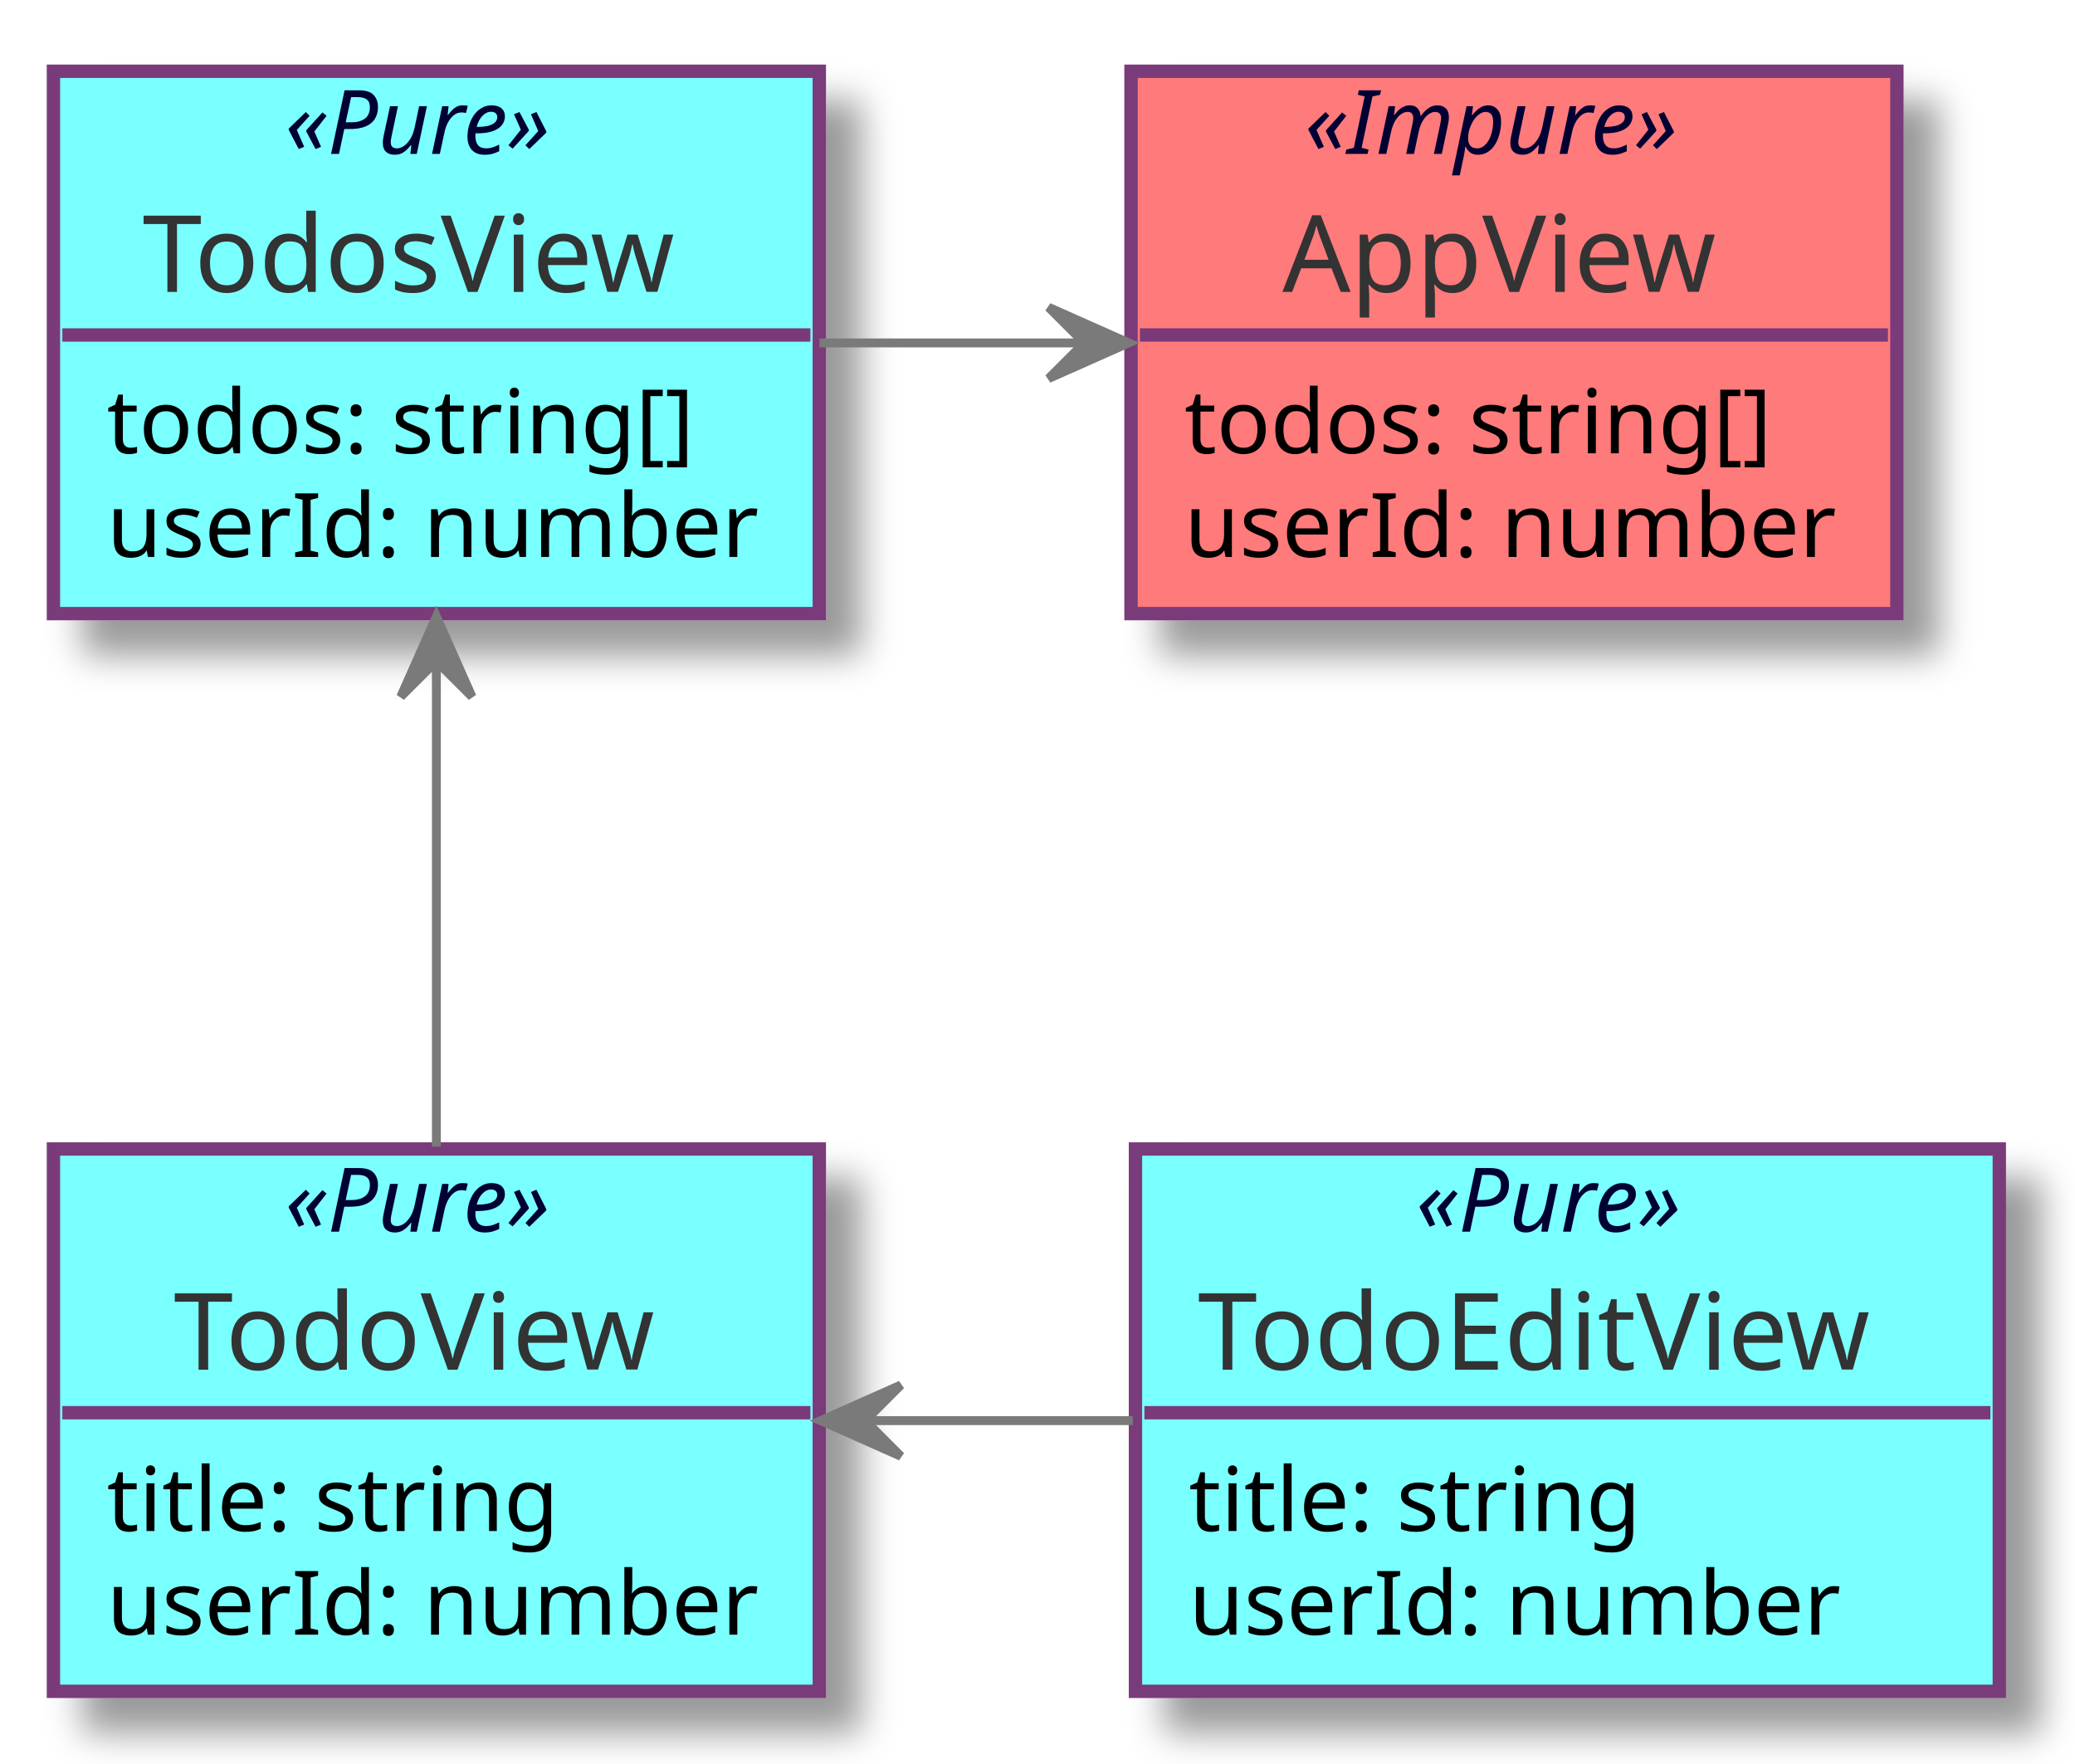
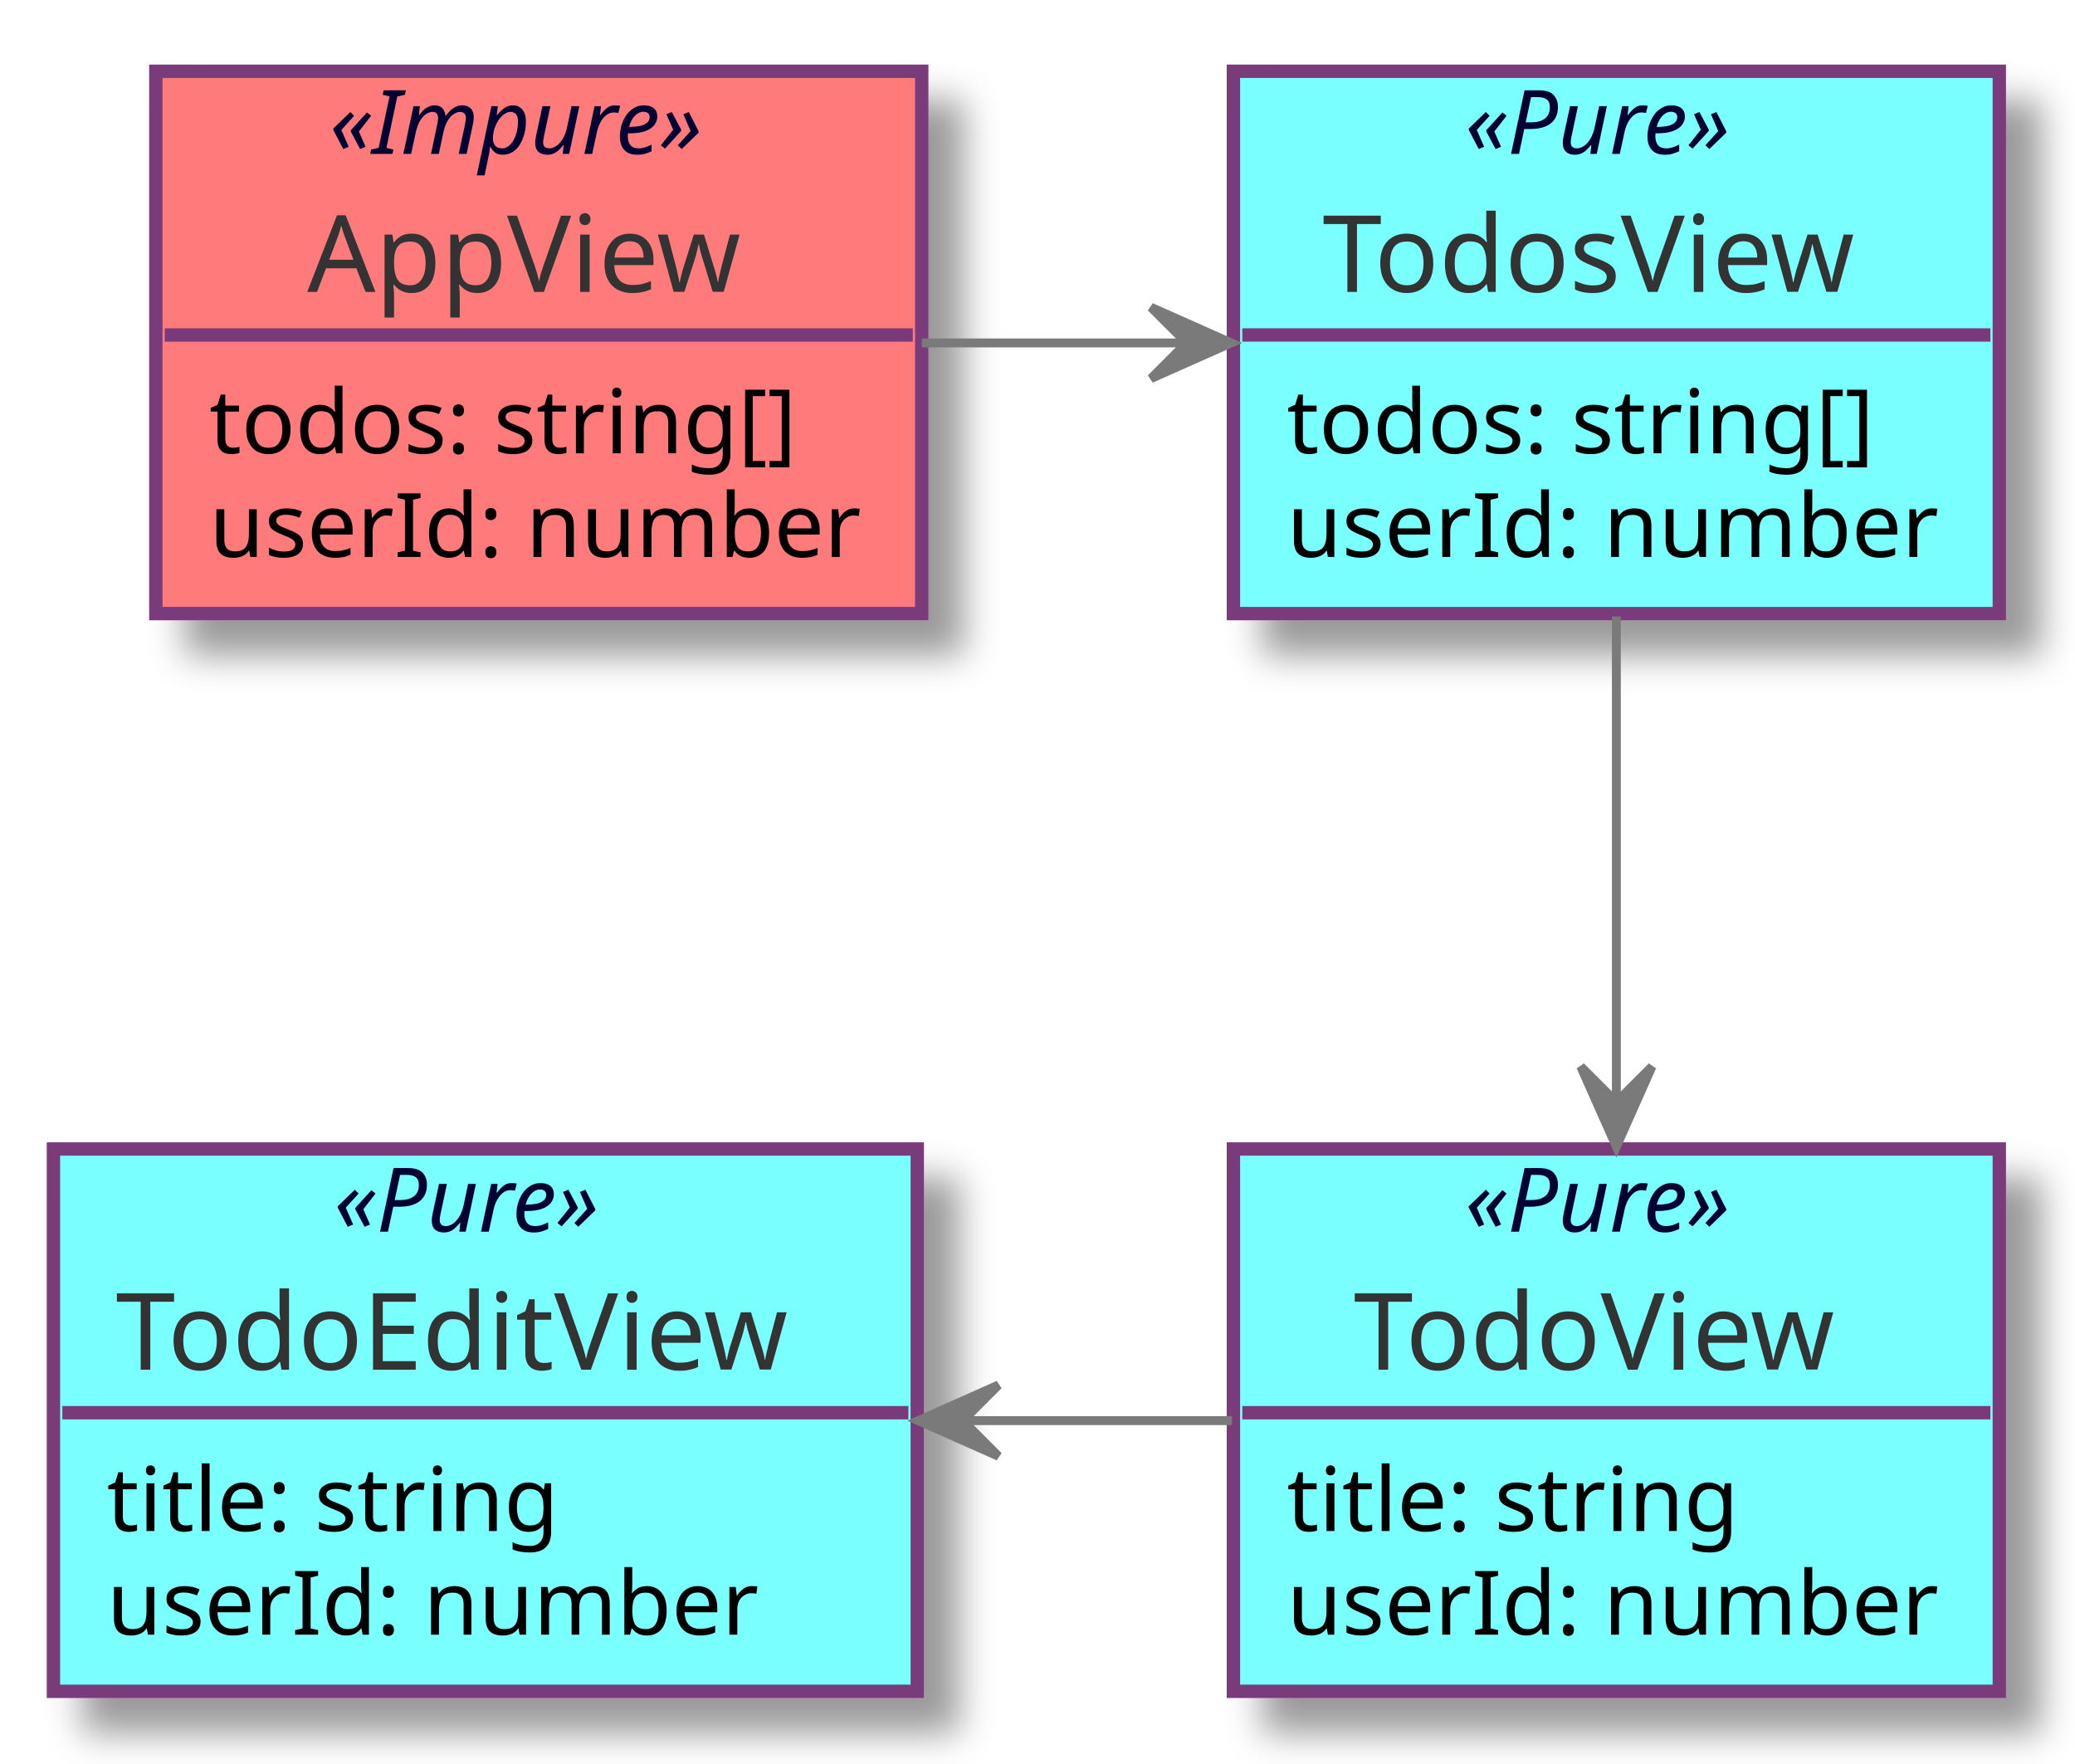
<svg xmlns="http://www.w3.org/2000/svg" contentScriptType="application/ecmascript" contentStyleType="text/css" height="198px" preserveAspectRatio="none" style="width:233px;height:198px;" version="1.1" viewBox="0 0 233 198" width="233px" zoomAndPan="magnify">
  <defs>
-     <filter height="300%" id="f97kdm3" width="300%" x="-1" y="-1">
+     <filter height="300%" id="f10rgzw" width="300%" x="-1" y="-1">
      <feGaussianBlur result="blurOut" stdDeviation="2.0" />
      <feColorMatrix in="blurOut" result="blurOut2" type="matrix" values="0 0 0 0 0 0 0 0 0 0 0 0 0 0 0 0 0 0 .4 0" />
      <feOffset dx="4.0" dy="4.0" in="blurOut2" result="blurOut3" />
      <feBlend in="SourceGraphic" in2="blurOut3" mode="normal" />
    </filter>
  </defs>
  <g>
-     <rect fill="#FF7A7A" filter="url(#f97kdm3)" height="60.891" style="stroke: #7A3A7A; stroke-width: 1.5;" width="86" x="127" y="8" />
-     <text fill="#000033" font-family="sans-serif" font-size="10" font-style="italic" lengthAdjust="spacingAndGlyphs" textLength="47" x="146.5" y="17.282">«Impure»</text>
-     <text fill="#333333" font-family="sans-serif" font-size="12" lengthAdjust="spacingAndGlyphs" textLength="52" x="144" y="32.779">AppView</text>
-     <line style="stroke: #7A3A7A; stroke-width: 1.5;" x1="128" x2="212" y1="37.609" y2="37.609" />
-     <text fill="#000000" font-family="sans-serif" font-size="10" lengthAdjust="spacingAndGlyphs" textLength="68" x="133" y="50.892">todos: string[]</text>
-     <text fill="#000000" font-family="sans-serif" font-size="10" lengthAdjust="spacingAndGlyphs" textLength="74" x="133" y="62.532">userId: number</text>
-     <rect fill="#7AFFFF" filter="url(#f97kdm3)" height="60.891" style="stroke: #7A3A7A; stroke-width: 1.5;" width="86" x="6" y="8" />
-     <text fill="#000033" font-family="sans-serif" font-size="10" font-style="italic" lengthAdjust="spacingAndGlyphs" textLength="34" x="32" y="17.282">«Pure»</text>
-     <text fill="#333333" font-family="sans-serif" font-size="12" lengthAdjust="spacingAndGlyphs" textLength="66" x="16" y="32.779">TodosView</text>
-     <line style="stroke: #7A3A7A; stroke-width: 1.5;" x1="7" x2="91" y1="37.609" y2="37.609" />
-     <text fill="#000000" font-family="sans-serif" font-size="10" lengthAdjust="spacingAndGlyphs" textLength="68" x="12" y="50.892">todos: string[]</text>
-     <text fill="#000000" font-family="sans-serif" font-size="10" lengthAdjust="spacingAndGlyphs" textLength="74" x="12" y="62.532">userId: number</text>
-     <rect fill="#7AFFFF" filter="url(#f97kdm3)" height="60.891" style="stroke: #7A3A7A; stroke-width: 1.5;" width="86" x="6" y="129" />
-     <text fill="#000033" font-family="sans-serif" font-size="10" font-style="italic" lengthAdjust="spacingAndGlyphs" textLength="34" x="32" y="138.282">«Pure»</text>
-     <text fill="#333333" font-family="sans-serif" font-size="12" lengthAdjust="spacingAndGlyphs" textLength="59" x="19.5" y="153.779">TodoView</text>
-     <line style="stroke: #7A3A7A; stroke-width: 1.5;" x1="7" x2="91" y1="158.609" y2="158.609" />
+     <rect fill="#FF7A7A" filter="url(#f10rgzw)" height="60.891" style="stroke: #7A3A7A; stroke-width: 1.5;" width="86" x="17.5" y="8" />
+     <text fill="#000033" font-family="sans-serif" font-size="10" font-style="italic" lengthAdjust="spacingAndGlyphs" textLength="47" x="37" y="17.282">«Impure»</text>
+     <text fill="#333333" font-family="sans-serif" font-size="12" lengthAdjust="spacingAndGlyphs" textLength="52" x="34.5" y="32.779">AppView</text>
+     <line style="stroke: #7A3A7A; stroke-width: 1.5;" x1="18.5" x2="102.5" y1="37.609" y2="37.609" />
+     <text fill="#000000" font-family="sans-serif" font-size="10" lengthAdjust="spacingAndGlyphs" textLength="68" x="23.5" y="50.892">todos: string[]</text>
+     <text fill="#000000" font-family="sans-serif" font-size="10" lengthAdjust="spacingAndGlyphs" textLength="74" x="23.5" y="62.532">userId: number</text>
+     <rect fill="#7AFFFF" filter="url(#f10rgzw)" height="60.891" style="stroke: #7A3A7A; stroke-width: 1.5;" width="86" x="138.5" y="8" />
+     <text fill="#000033" font-family="sans-serif" font-size="10" font-style="italic" lengthAdjust="spacingAndGlyphs" textLength="34" x="164.5" y="17.282">«Pure»</text>
+     <text fill="#333333" font-family="sans-serif" font-size="12" lengthAdjust="spacingAndGlyphs" textLength="66" x="148.5" y="32.779">TodosView</text>
+     <line style="stroke: #7A3A7A; stroke-width: 1.5;" x1="139.5" x2="223.5" y1="37.609" y2="37.609" />
+     <text fill="#000000" font-family="sans-serif" font-size="10" lengthAdjust="spacingAndGlyphs" textLength="68" x="144.5" y="50.892">todos: string[]</text>
+     <text fill="#000000" font-family="sans-serif" font-size="10" lengthAdjust="spacingAndGlyphs" textLength="74" x="144.5" y="62.532">userId: number</text>
+     <rect fill="#7AFFFF" filter="url(#f10rgzw)" height="60.891" style="stroke: #7A3A7A; stroke-width: 1.5;" width="86" x="138.5" y="129" />
+     <text fill="#000033" font-family="sans-serif" font-size="10" font-style="italic" lengthAdjust="spacingAndGlyphs" textLength="34" x="164.5" y="138.282">«Pure»</text>
+     <text fill="#333333" font-family="sans-serif" font-size="12" lengthAdjust="spacingAndGlyphs" textLength="59" x="152" y="153.779">TodoView</text>
+     <line style="stroke: #7A3A7A; stroke-width: 1.5;" x1="139.5" x2="223.5" y1="158.609" y2="158.609" />
+     <text fill="#000000" font-family="sans-serif" font-size="10" lengthAdjust="spacingAndGlyphs" textLength="51" x="144.5" y="171.892">title: string</text>
+     <text fill="#000000" font-family="sans-serif" font-size="10" lengthAdjust="spacingAndGlyphs" textLength="74" x="144.5" y="183.532">userId: number</text>
+     <rect fill="#7AFFFF" filter="url(#f10rgzw)" height="60.891" style="stroke: #7A3A7A; stroke-width: 1.5;" width="97" x="6" y="129" />
+     <text fill="#000033" font-family="sans-serif" font-size="10" font-style="italic" lengthAdjust="spacingAndGlyphs" textLength="34" x="37.5" y="138.282">«Pure»</text>
+     <text fill="#333333" font-family="sans-serif" font-size="12" lengthAdjust="spacingAndGlyphs" textLength="83" x="13" y="153.779">TodoEditView</text>
+     <line style="stroke: #7A3A7A; stroke-width: 1.5;" x1="7" x2="102" y1="158.609" y2="158.609" />
    <text fill="#000000" font-family="sans-serif" font-size="10" lengthAdjust="spacingAndGlyphs" textLength="51" x="12" y="171.892">title: string</text>
    <text fill="#000000" font-family="sans-serif" font-size="10" lengthAdjust="spacingAndGlyphs" textLength="74" x="12" y="183.532">userId: number</text>
-     <rect fill="#7AFFFF" filter="url(#f97kdm3)" height="60.891" style="stroke: #7A3A7A; stroke-width: 1.5;" width="97" x="127.5" y="129" />
-     <text fill="#000033" font-family="sans-serif" font-size="10" font-style="italic" lengthAdjust="spacingAndGlyphs" textLength="34" x="159" y="138.282">«Pure»</text>
-     <text fill="#333333" font-family="sans-serif" font-size="12" lengthAdjust="spacingAndGlyphs" textLength="83" x="134.5" y="153.779">TodoEditView</text>
-     <line style="stroke: #7A3A7A; stroke-width: 1.5;" x1="128.5" x2="223.5" y1="158.609" y2="158.609" />
-     <text fill="#000000" font-family="sans-serif" font-size="10" lengthAdjust="spacingAndGlyphs" textLength="51" x="133.5" y="171.892">title: string</text>
-     <text fill="#000000" font-family="sans-serif" font-size="10" lengthAdjust="spacingAndGlyphs" textLength="74" x="133.5" y="183.532">userId: number</text>
-     <path d="M92.012,38.5 C101.87,38.5 111.728,38.5 121.586,38.5 " fill="none" style="stroke: #7A7A7A; stroke-width: 1.0;" />
-     <polygon fill="#7A7A7A" points="126.741,38.5,117.741,34.5,121.741,38.5,117.741,42.5,126.741,38.5" style="stroke: #7A7A7A; stroke-width: 1.0;" />
-     <path d="M49,74.457 C49,91.696 49,112.269 49,128.745 " fill="none" style="stroke: #7A7A7A; stroke-width: 1.0;" />
-     <polygon fill="#7A7A7A" points="49,69.222,45,78.222,49,74.222,53,78.222,49,69.222" style="stroke: #7A7A7A; stroke-width: 1.0;" />
-     <path d="M97.362,159.5 C107.309,159.5 117.256,159.5 127.203,159.5 " fill="none" style="stroke: #7A7A7A; stroke-width: 1.0;" />
-     <polygon fill="#7A7A7A" points="92.16,159.5,101.16,163.5,97.16,159.5,101.16,155.5,92.16,159.5" style="stroke: #7A7A7A; stroke-width: 1.0;" />
+     <path d="M103.512,38.5 C113.37,38.5 123.228,38.5 133.086,38.5 " fill="none" style="stroke: #7A7A7A; stroke-width: 1.0;" />
+     <polygon fill="#7A7A7A" points="138.241,38.5,129.241,34.5,133.241,38.5,129.241,42.5,138.241,38.5" style="stroke: #7A7A7A; stroke-width: 1.0;" />
+     <path d="M181.5,69.222 C181.5,85.692 181.5,106.264 181.5,123.508 " fill="none" style="stroke: #7A7A7A; stroke-width: 1.0;" />
+     <polygon fill="#7A7A7A" points="181.5,128.745,185.5,119.745,181.5,123.745,177.5,119.745,181.5,128.745" style="stroke: #7A7A7A; stroke-width: 1.0;" />
+     <path d="M108.344,159.5 C118.339,159.5 128.333,159.5 138.328,159.5 " fill="none" style="stroke: #7A7A7A; stroke-width: 1.0;" />
+     <polygon fill="#7A7A7A" points="103.117,159.5,112.117,163.5,108.117,159.5,112.117,155.5,103.117,159.5" style="stroke: #7A7A7A; stroke-width: 1.0;" />
  </g>
</svg>
